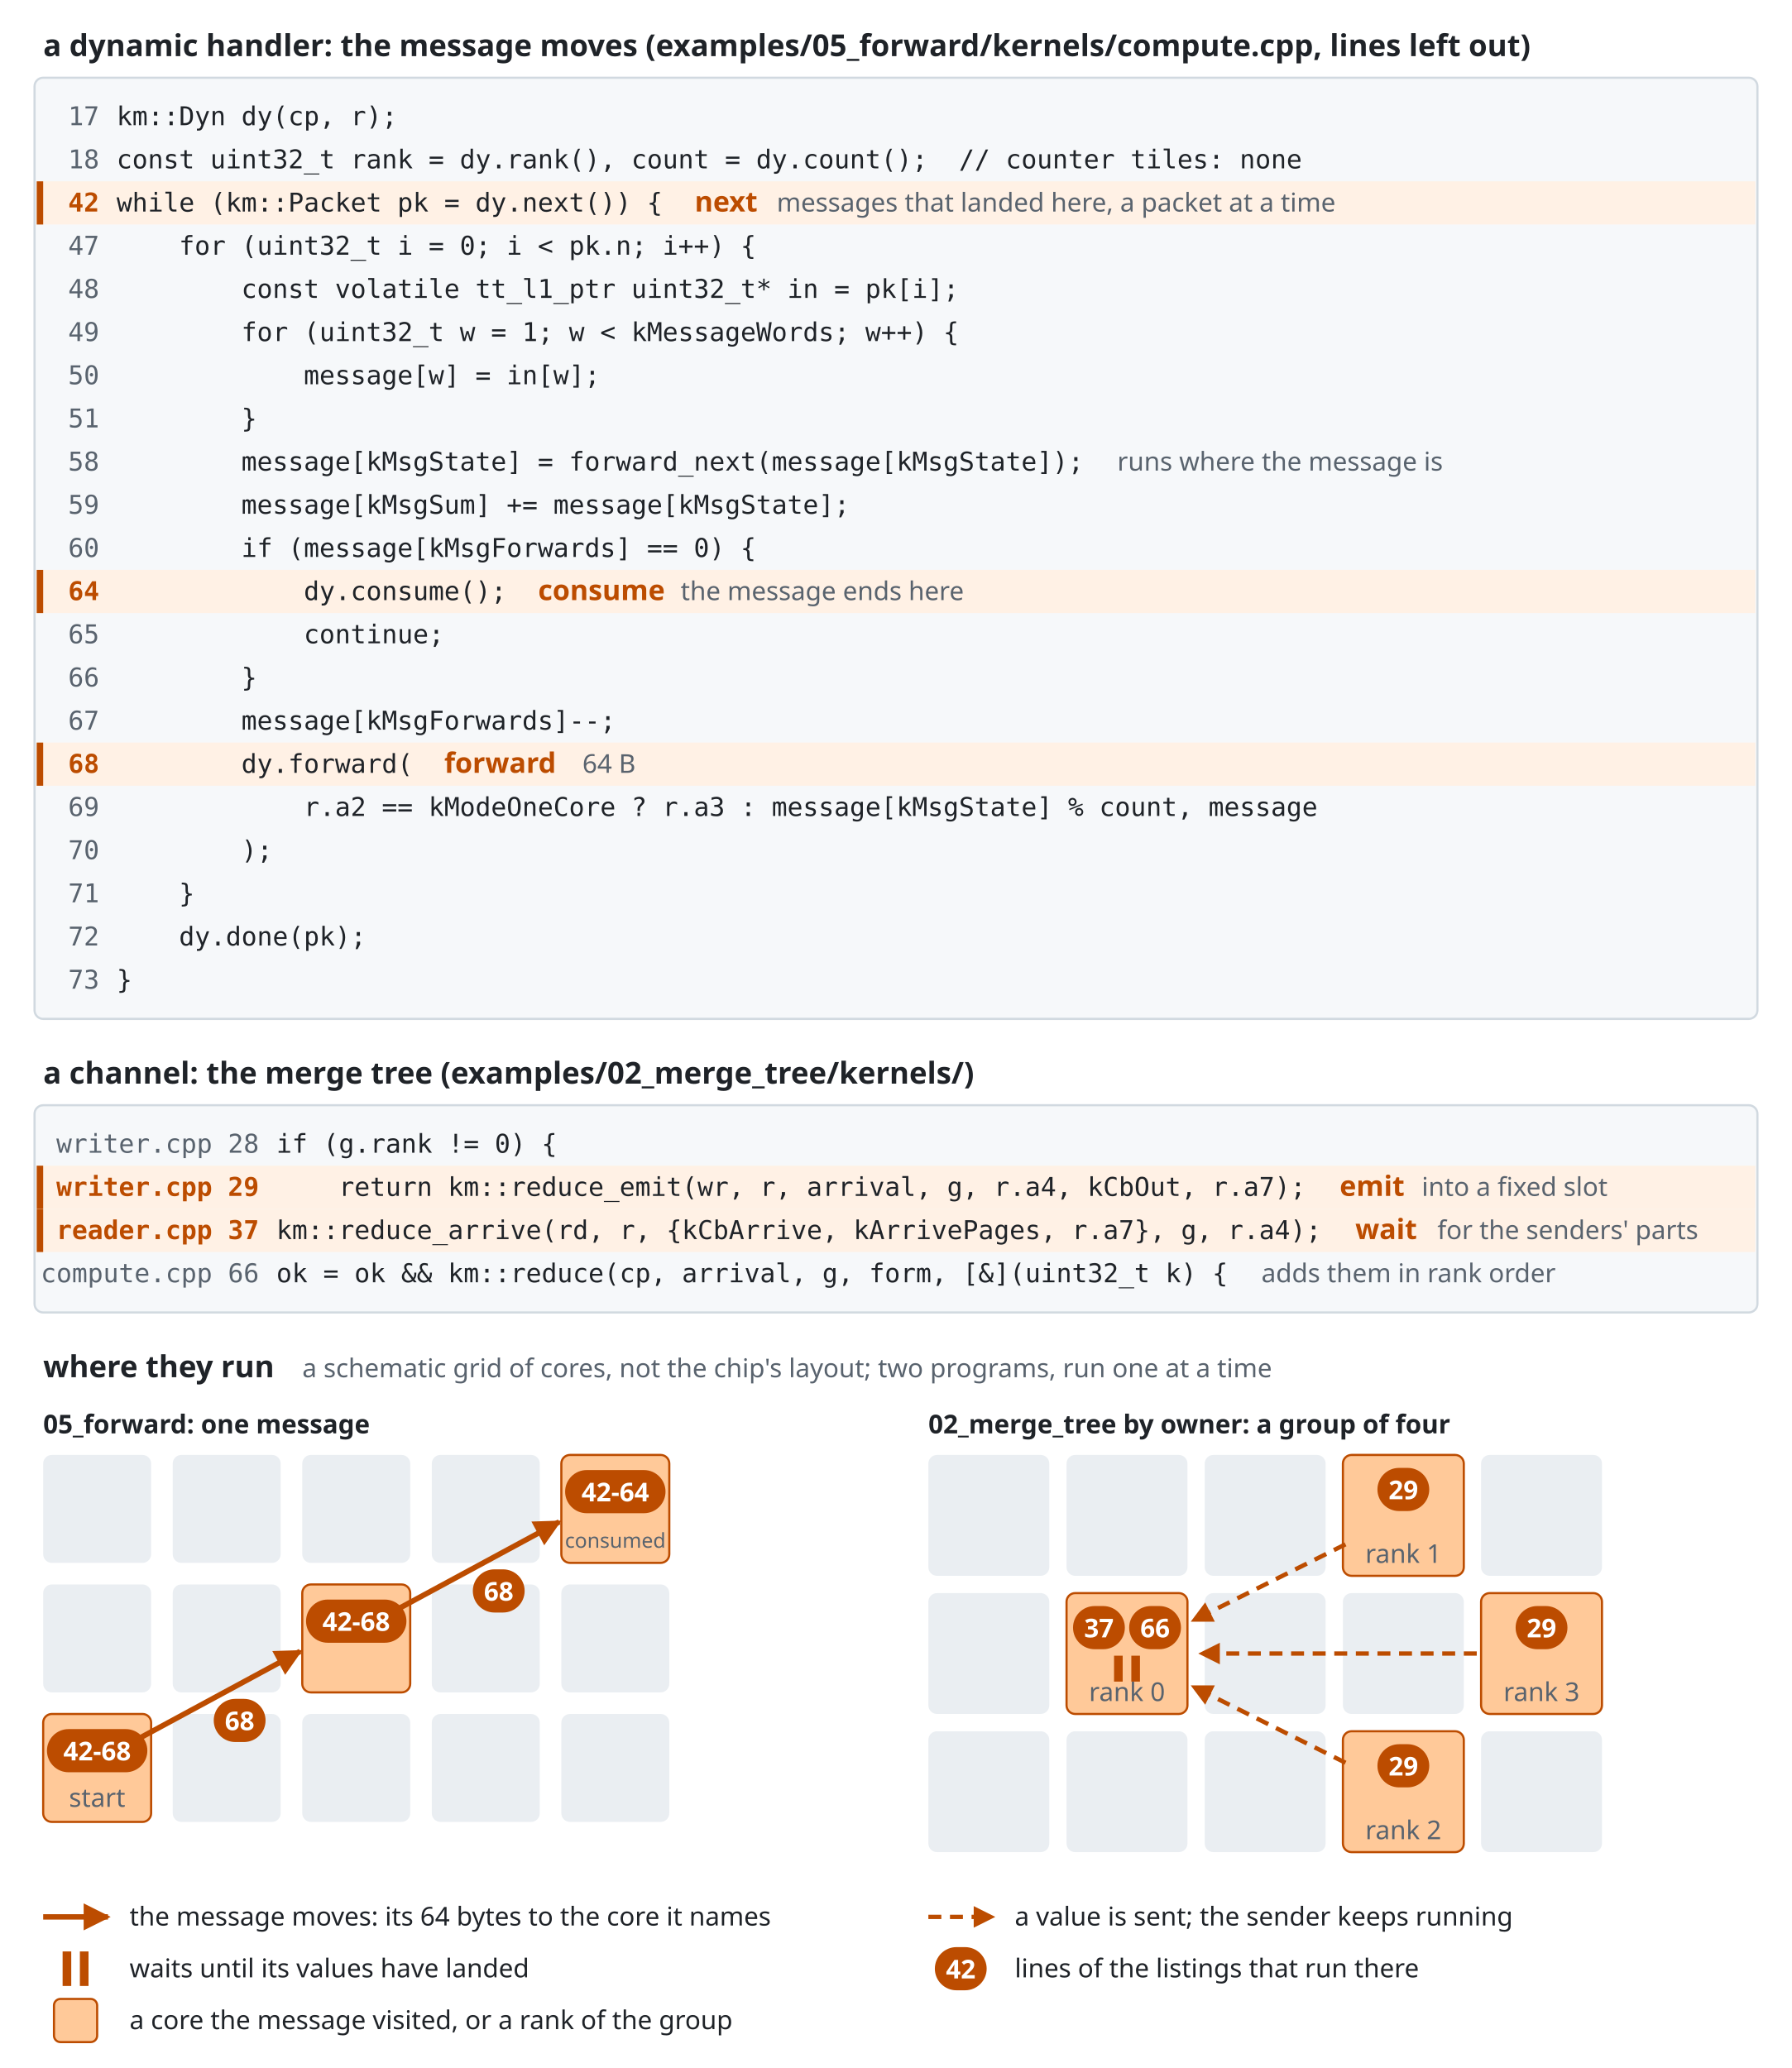
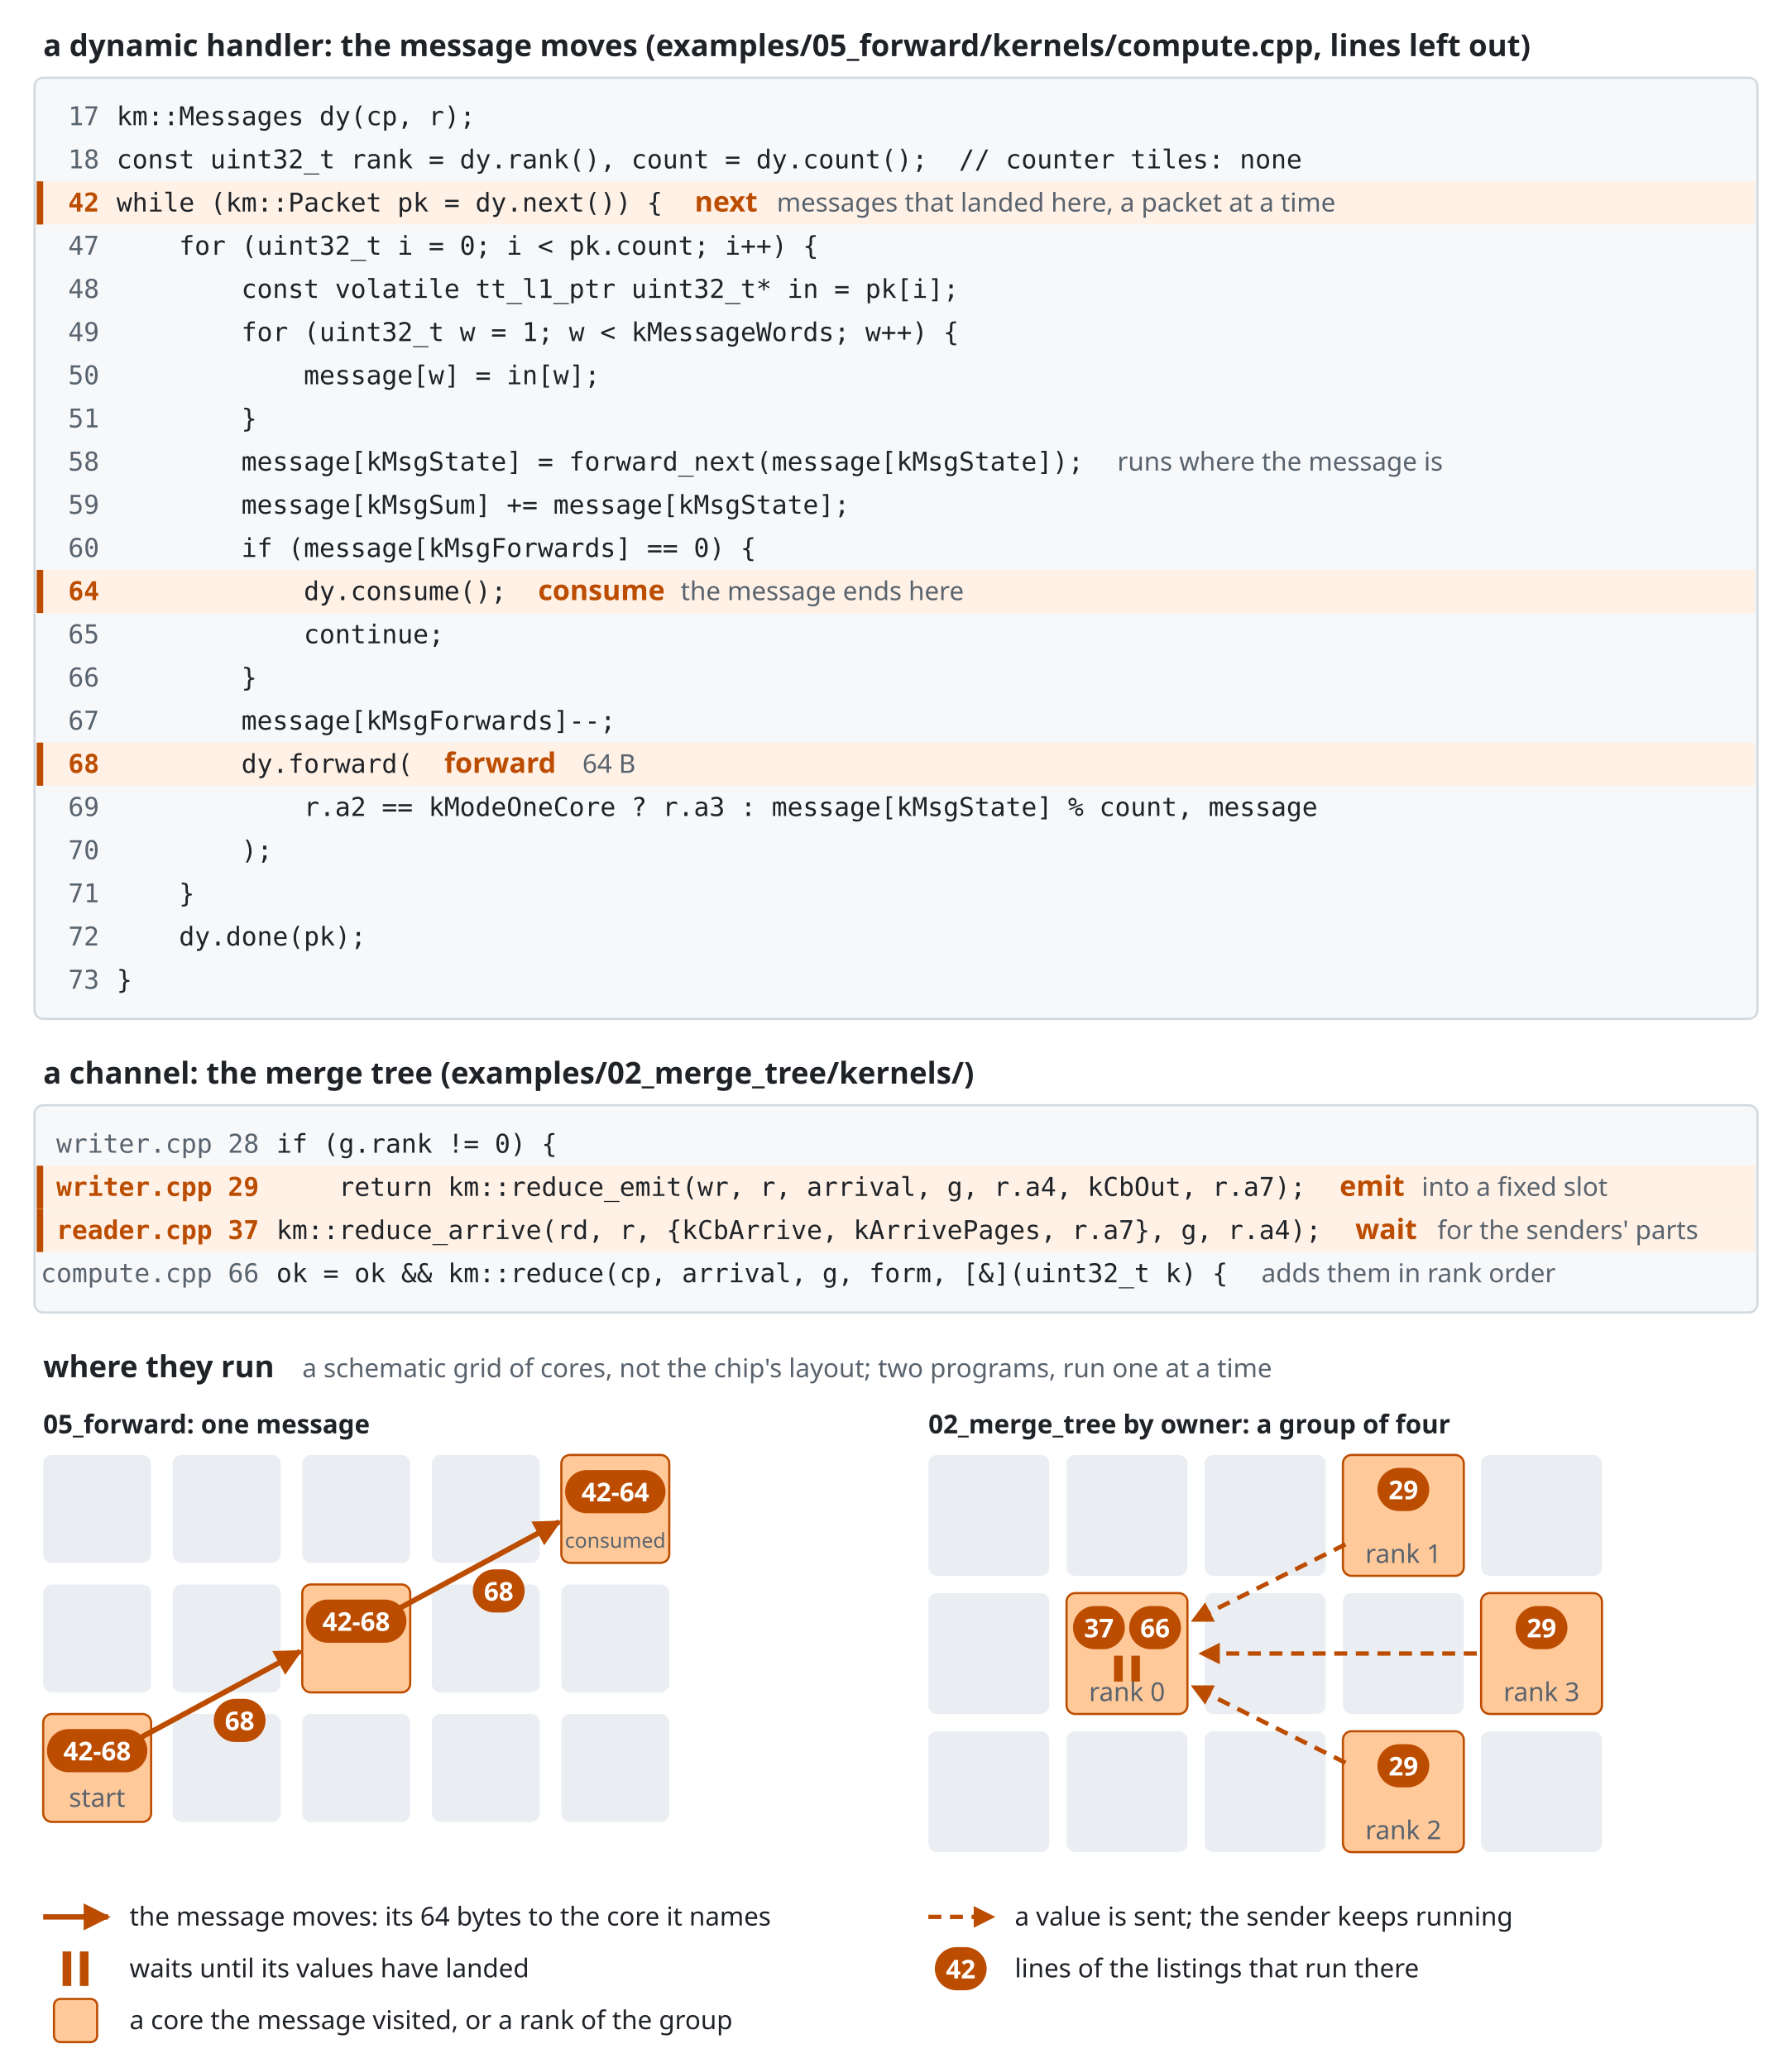
<svg xmlns="http://www.w3.org/2000/svg" width="830" height="958" viewBox="0 0 830 958" role="img">
  <style>
  text { font-family: -apple-system, 'Segoe UI', 'Noto Sans', Helvetica, Arial, sans-serif; font-size: 13px; fill: #1f2328; }
  .mono { font-family: ui-monospace, SFMono-Regular, Menlo, Consolas, 'DejaVu Sans Mono', monospace; font-size: 12px; }
  .b { font-weight: 600; }
  .h { font-size: 14px; font-weight: 600; }
  .m { fill: #59636e; }
  .a { fill: #bc4c00; }
  .s { font-size: 12px; }
  .box { fill: #f6f8fa; stroke: #d1d9e0; stroke-width: 1; }
  .cell { fill: #eaeef2; stroke: none; }
  .team { fill: #ffc999; stroke: #bc4c00; stroke-width: 1; }
  .al { stroke: #bc4c00; stroke-width: 2.5; fill: none; }
  .ad { stroke: #bc4c00; stroke-width: 2; fill: none; stroke-dasharray: 6 4; }
</style>
  <defs>
    <marker id="ha" viewBox="0 0 10 10" refX="9" refY="5" markerWidth="5" markerHeight="5" orient="auto-start-reverse">
      <path d="M0,0 L10,5 L0,10 z" fill="#bc4c00" />
    </marker>
  </defs>
  <rect width="830" height="958" fill="#ffffff" />
  <text x="20" y="26" class="h" xml:space="preserve">a dynamic handler: the message moves (examples/05_forward/kernels/compute.cpp, lines left out)</text>
  <rect x="16" y="36" width="798" height="436" rx="4" class="box" />
  <text x="46" y="58" class="mono m" text-anchor="end" xml:space="preserve">17</text>
-   <text x="54" y="58" class="mono" xml:space="preserve">km::Dyn dy(cp, r);</text>
+   <text x="54" y="58" class="mono" xml:space="preserve">km::Messages dy(cp, r);</text>
  <text x="46" y="78" class="mono m" text-anchor="end" xml:space="preserve">18</text>
  <text x="54" y="78" class="mono" xml:space="preserve">const uint32_t rank = dy.rank(), count = dy.count();  // counter tiles: none</text>
  <rect x="17" y="84" width="796" height="20" fill="#fff1e5" />
  <rect x="17" y="84" width="3" height="20" fill="#bc4c00" />
  <text x="46" y="98" class="mono m b a" text-anchor="end" xml:space="preserve">42</text>
  <text x="54" y="98" class="mono" xml:space="preserve">while (km::Packet pk = dy.next()) {</text>
  <text x="321.75" y="98" class="b a" xml:space="preserve">next</text>
  <text x="359.75" y="98" class="s m" xml:space="preserve">messages that landed here, a packet at a time</text>
  <text x="46" y="118" class="mono m" text-anchor="end" xml:space="preserve">47</text>
-   <text x="54" y="118" class="mono" xml:space="preserve">    for (uint32_t i = 0; i &lt; pk.n; i++) {</text>
+   <text x="54" y="118" class="mono" xml:space="preserve">    for (uint32_t i = 0; i &lt; pk.count; i++) {</text>
  <text x="46" y="138" class="mono m" text-anchor="end" xml:space="preserve">48</text>
  <text x="54" y="138" class="mono" xml:space="preserve">        const volatile tt_l1_ptr uint32_t* in = pk[i];</text>
  <text x="46" y="158" class="mono m" text-anchor="end" xml:space="preserve">49</text>
  <text x="54" y="158" class="mono" xml:space="preserve">        for (uint32_t w = 1; w &lt; kMessageWords; w++) {</text>
  <text x="46" y="178" class="mono m" text-anchor="end" xml:space="preserve">50</text>
  <text x="54" y="178" class="mono" xml:space="preserve">            message[w] = in[w];</text>
  <text x="46" y="198" class="mono m" text-anchor="end" xml:space="preserve">51</text>
  <text x="54" y="198" class="mono" xml:space="preserve">        }</text>
  <text x="46" y="218" class="mono m" text-anchor="end" xml:space="preserve">58</text>
  <text x="54" y="218" class="mono" xml:space="preserve">        message[kMsgState] = forward_next(message[kMsgState]);</text>
  <text x="517.50" y="218" class="s m" xml:space="preserve">runs where the message is</text>
  <text x="46" y="238" class="mono m" text-anchor="end" xml:space="preserve">59</text>
  <text x="54" y="238" class="mono" xml:space="preserve">        message[kMsgSum] += message[kMsgState];</text>
  <text x="46" y="258" class="mono m" text-anchor="end" xml:space="preserve">60</text>
  <text x="54" y="258" class="mono" xml:space="preserve">        if (message[kMsgForwards] == 0) {</text>
  <rect x="17" y="264" width="796" height="20" fill="#fff1e5" />
  <rect x="17" y="264" width="3" height="20" fill="#bc4c00" />
  <text x="46" y="278" class="mono m b a" text-anchor="end" xml:space="preserve">64</text>
  <text x="54" y="278" class="mono" xml:space="preserve">            dy.consume();</text>
  <text x="249.25" y="278" class="b a" xml:space="preserve">consume</text>
  <text x="315.25" y="278" class="s m" xml:space="preserve">the message ends here</text>
  <text x="46" y="298" class="mono m" text-anchor="end" xml:space="preserve">65</text>
  <text x="54" y="298" class="mono" xml:space="preserve">            continue;</text>
  <text x="46" y="318" class="mono m" text-anchor="end" xml:space="preserve">66</text>
  <text x="54" y="318" class="mono" xml:space="preserve">        }</text>
  <text x="46" y="338" class="mono m" text-anchor="end" xml:space="preserve">67</text>
  <text x="54" y="338" class="mono" xml:space="preserve">        message[kMsgForwards]--;</text>
  <rect x="17" y="344" width="796" height="20" fill="#fff1e5" />
  <rect x="17" y="344" width="3" height="20" fill="#bc4c00" />
  <text x="46" y="358" class="mono m b a" text-anchor="end" xml:space="preserve">68</text>
  <text x="54" y="358" class="mono" xml:space="preserve">        dy.forward(</text>
  <text x="205.75" y="358" class="b a" xml:space="preserve">forward</text>
  <text x="269.75" y="358" class="s m" xml:space="preserve">64 B</text>
  <text x="46" y="378" class="mono m" text-anchor="end" xml:space="preserve">69</text>
  <text x="54" y="378" class="mono" xml:space="preserve">            r.a2 == kModeOneCore ? r.a3 : message[kMsgState] % count, message</text>
  <text x="46" y="398" class="mono m" text-anchor="end" xml:space="preserve">70</text>
  <text x="54" y="398" class="mono" xml:space="preserve">        );</text>
  <text x="46" y="418" class="mono m" text-anchor="end" xml:space="preserve">71</text>
  <text x="54" y="418" class="mono" xml:space="preserve">    }</text>
  <text x="46" y="438" class="mono m" text-anchor="end" xml:space="preserve">72</text>
  <text x="54" y="438" class="mono" xml:space="preserve">    dy.done(pk);</text>
  <text x="46" y="458" class="mono m" text-anchor="end" xml:space="preserve">73</text>
  <text x="54" y="458" class="mono" xml:space="preserve">}</text>
  <g transform="translate(0 40)">
    <text x="20" y="462" class="h" xml:space="preserve">a channel: the merge tree (examples/02_merge_tree/kernels/)</text>
    <rect x="16" y="472" width="798" height="96" rx="4" class="box" />
    <text x="120" y="494" class="mono m" text-anchor="end" xml:space="preserve">writer.cpp 28</text>
    <text x="128" y="494" class="mono" xml:space="preserve">if (g.rank != 0) {</text>
    <rect x="17" y="500" width="796" height="20" fill="#fff1e5" />
    <rect x="17" y="500" width="3" height="20" fill="#bc4c00" />
    <text x="120" y="514" class="mono m b a" text-anchor="end" xml:space="preserve">writer.cpp 29</text>
    <text x="128" y="514" class="mono" xml:space="preserve">    return km::reduce_emit(wr, r, arrival, g, r.a4, kCbOut, r.a7);</text>
    <text x="620.5" y="514" class="b a" xml:space="preserve">emit</text>
    <text x="658.5" y="514" class="s m" xml:space="preserve">into a fixed slot</text>
    <rect x="17" y="520" width="796" height="20" fill="#fff1e5" />
    <rect x="17" y="520" width="3" height="20" fill="#bc4c00" />
    <text x="120" y="534" class="mono m b a" text-anchor="end" xml:space="preserve">reader.cpp 37</text>
    <text x="128" y="534" class="mono" xml:space="preserve">km::reduce_arrive(rd, r, {kCbArrive, kArrivePages, r.a7}, g, r.a4);</text>
    <text x="627.75" y="534" class="b a" xml:space="preserve">wait</text>
    <text x="665.75" y="534" class="s m" xml:space="preserve">for the senders' parts</text>
    <text x="120" y="554" class="mono m" text-anchor="end" xml:space="preserve">compute.cpp 66</text>
    <text x="128" y="554" class="mono" xml:space="preserve">ok = ok &amp;&amp; km::reduce(cp, arrival, g, form, [&amp;](uint32_t k) {</text>
    <text x="584.25" y="554" class="s m" xml:space="preserve">adds them in rank order</text>
    <text x="20" y="598" class="h" xml:space="preserve">where they run</text>
    <text x="140" y="598" class="s m" xml:space="preserve">a schematic grid of cores, not the chip's layout; two programs, run one at a time</text>
    <text x="20" y="624" class="s b" xml:space="preserve">05_forward: one message</text>
    <rect x="20" y="634" width="50" height="50" rx="4" class="cell" />
    <rect x="80" y="634" width="50" height="50" rx="4" class="cell" />
    <rect x="140" y="634" width="50" height="50" rx="4" class="cell" />
    <rect x="200" y="634" width="50" height="50" rx="4" class="cell" />
    <rect x="260" y="634" width="50" height="50" rx="4" class="team" />
    <rect x="20" y="694" width="50" height="50" rx="4" class="cell" />
    <rect x="80" y="694" width="50" height="50" rx="4" class="cell" />
    <rect x="140" y="694" width="50" height="50" rx="4" class="team" />
    <rect x="200" y="694" width="50" height="50" rx="4" class="cell" />
    <rect x="260" y="694" width="50" height="50" rx="4" class="cell" />
    <rect x="20" y="754" width="50" height="50" rx="4" class="team" />
    <rect x="80" y="754" width="50" height="50" rx="4" class="cell" />
    <rect x="140" y="754" width="50" height="50" rx="4" class="cell" />
    <rect x="200" y="754" width="50" height="50" rx="4" class="cell" />
    <rect x="260" y="754" width="50" height="50" rx="4" class="cell" />
    <line x1="65.0" y1="765.0" x2="139.0" y2="725.0" class="al" marker-end="url(#ha)" />
    <line x1="185.0" y1="705.0" x2="259.0" y2="665.0" class="al" marker-end="url(#ha)" />
    <rect x="21.75" y="761.0" width="46.50" height="20" rx="10" fill="#bc4c00" />
    <text x="45.0" y="775.5" text-anchor="middle" class="b s" style="fill: #ffffff">42-68</text>
    <text x="45.0" y="797.0" class="s m" text-anchor="middle" xml:space="preserve">start</text>
    <rect x="141.75" y="701.0" width="46.50" height="20" rx="10" fill="#bc4c00" />
    <text x="165.0" y="715.5" text-anchor="middle" class="b s" style="fill: #ffffff">42-68</text>
    <rect x="261.75" y="641.0" width="46.50" height="20" rx="10" fill="#bc4c00" />
    <text x="285.0" y="655.5" text-anchor="middle" class="b s" style="fill: #ffffff">42-64</text>
    <text x="285.0" y="677.0" class="s m" text-anchor="middle" style="font-size: 9.5px" xml:space="preserve">consumed</text>
    <rect x="99.00" y="747.0" width="24.00" height="20" rx="10" fill="#bc4c00" />
    <text x="111.0" y="761.5" text-anchor="middle" class="b s" style="fill: #ffffff">68</text>
    <rect x="219.00" y="687.0" width="24.00" height="20" rx="10" fill="#bc4c00" />
    <text x="231.0" y="701.5" text-anchor="middle" class="b s" style="fill: #ffffff">68</text>
    <text x="430" y="624" class="s b" xml:space="preserve">02_merge_tree by owner: a group of four</text>
    <rect x="430" y="634" width="56" height="56" rx="4" class="cell" />
    <rect x="494" y="634" width="56" height="56" rx="4" class="cell" />
    <rect x="558" y="634" width="56" height="56" rx="4" class="cell" />
    <rect x="622" y="634" width="56" height="56" rx="4" class="team" />
    <rect x="686" y="634" width="56" height="56" rx="4" class="cell" />
    <rect x="430" y="698" width="56" height="56" rx="4" class="cell" />
    <rect x="494" y="698" width="56" height="56" rx="4" class="team" />
    <rect x="558" y="698" width="56" height="56" rx="4" class="cell" />
    <rect x="622" y="698" width="56" height="56" rx="4" class="cell" />
    <rect x="686" y="698" width="56" height="56" rx="4" class="team" />
    <rect x="430" y="762" width="56" height="56" rx="4" class="cell" />
    <rect x="494" y="762" width="56" height="56" rx="4" class="cell" />
    <rect x="558" y="762" width="56" height="56" rx="4" class="cell" />
    <rect x="622" y="762" width="56" height="56" rx="4" class="team" />
    <rect x="686" y="762" width="56" height="56" rx="4" class="cell" />
    <text x="522" y="748" class="s m" text-anchor="middle" xml:space="preserve">rank 0</text>
    <text x="650" y="684" class="s m" text-anchor="middle" xml:space="preserve">rank 1</text>
    <line x1="623.2" y1="675.4" x2="552.4" y2="710.8" class="ad" marker-end="url(#ha)" />
    <rect x="638.00" y="640" width="24.00" height="20" rx="10" fill="#bc4c00" />
    <text x="650" y="654.5" text-anchor="middle" class="b s" style="fill: #ffffff">29</text>
    <text x="650" y="812" class="s m" text-anchor="middle" xml:space="preserve">rank 2</text>
    <line x1="623.2" y1="776.6" x2="552.4" y2="741.2" class="ad" marker-end="url(#ha)" />
    <rect x="638.00" y="768" width="24.00" height="20" rx="10" fill="#bc4c00" />
    <text x="650" y="782.5" text-anchor="middle" class="b s" style="fill: #ffffff">29</text>
    <text x="714" y="748" class="s m" text-anchor="middle" xml:space="preserve">rank 3</text>
    <line x1="684.0" y1="726.0" x2="556.0" y2="726.0" class="ad" marker-end="url(#ha)" />
    <rect x="702.00" y="704" width="24.00" height="20" rx="10" fill="#bc4c00" />
    <text x="714" y="718.5" text-anchor="middle" class="b s" style="fill: #ffffff">29</text>
    <rect x="497.00" y="704" width="24.00" height="20" rx="10" fill="#bc4c00" />
    <text x="509" y="718.5" text-anchor="middle" class="b s" style="fill: #ffffff">37</text>
    <rect x="523.00" y="704" width="24.00" height="20" rx="10" fill="#bc4c00" />
    <text x="535" y="718.5" text-anchor="middle" class="b s" style="fill: #ffffff">66</text>
    <rect x="516" y="727" width="4" height="12" fill="#bc4c00" />
    <rect x="524" y="727" width="4" height="12" fill="#bc4c00" />
    <line x1="20" y1="848" x2="50" y2="848" class="al" marker-end="url(#ha)" />
    <text x="60" y="852" class="s" xml:space="preserve">the message moves: its 64 bytes to the core it names</text>
    <line x1="430" y1="848" x2="460" y2="848" class="ad" marker-end="url(#ha)" />
    <text x="470" y="852" class="s" xml:space="preserve">a value is sent; the sender keeps running</text>
    <rect x="29" y="864" width="4" height="16" fill="#bc4c00" />
    <rect x="37" y="864" width="4" height="16" fill="#bc4c00" />
    <text x="60" y="876" class="s" xml:space="preserve">waits until its values have landed</text>
    <rect x="433.00" y="862" width="24.00" height="20" rx="10" fill="#bc4c00" />
    <text x="445" y="876.5" text-anchor="middle" class="b s" style="fill: #ffffff">42</text>
    <text x="470" y="876" class="s" xml:space="preserve">lines of the listings that run there</text>
    <rect x="25" y="886" width="20" height="20" rx="3" class="team" />
    <text x="60" y="900" class="s" xml:space="preserve">a core the message visited, or a rank of the group</text>
  </g>
</svg>
